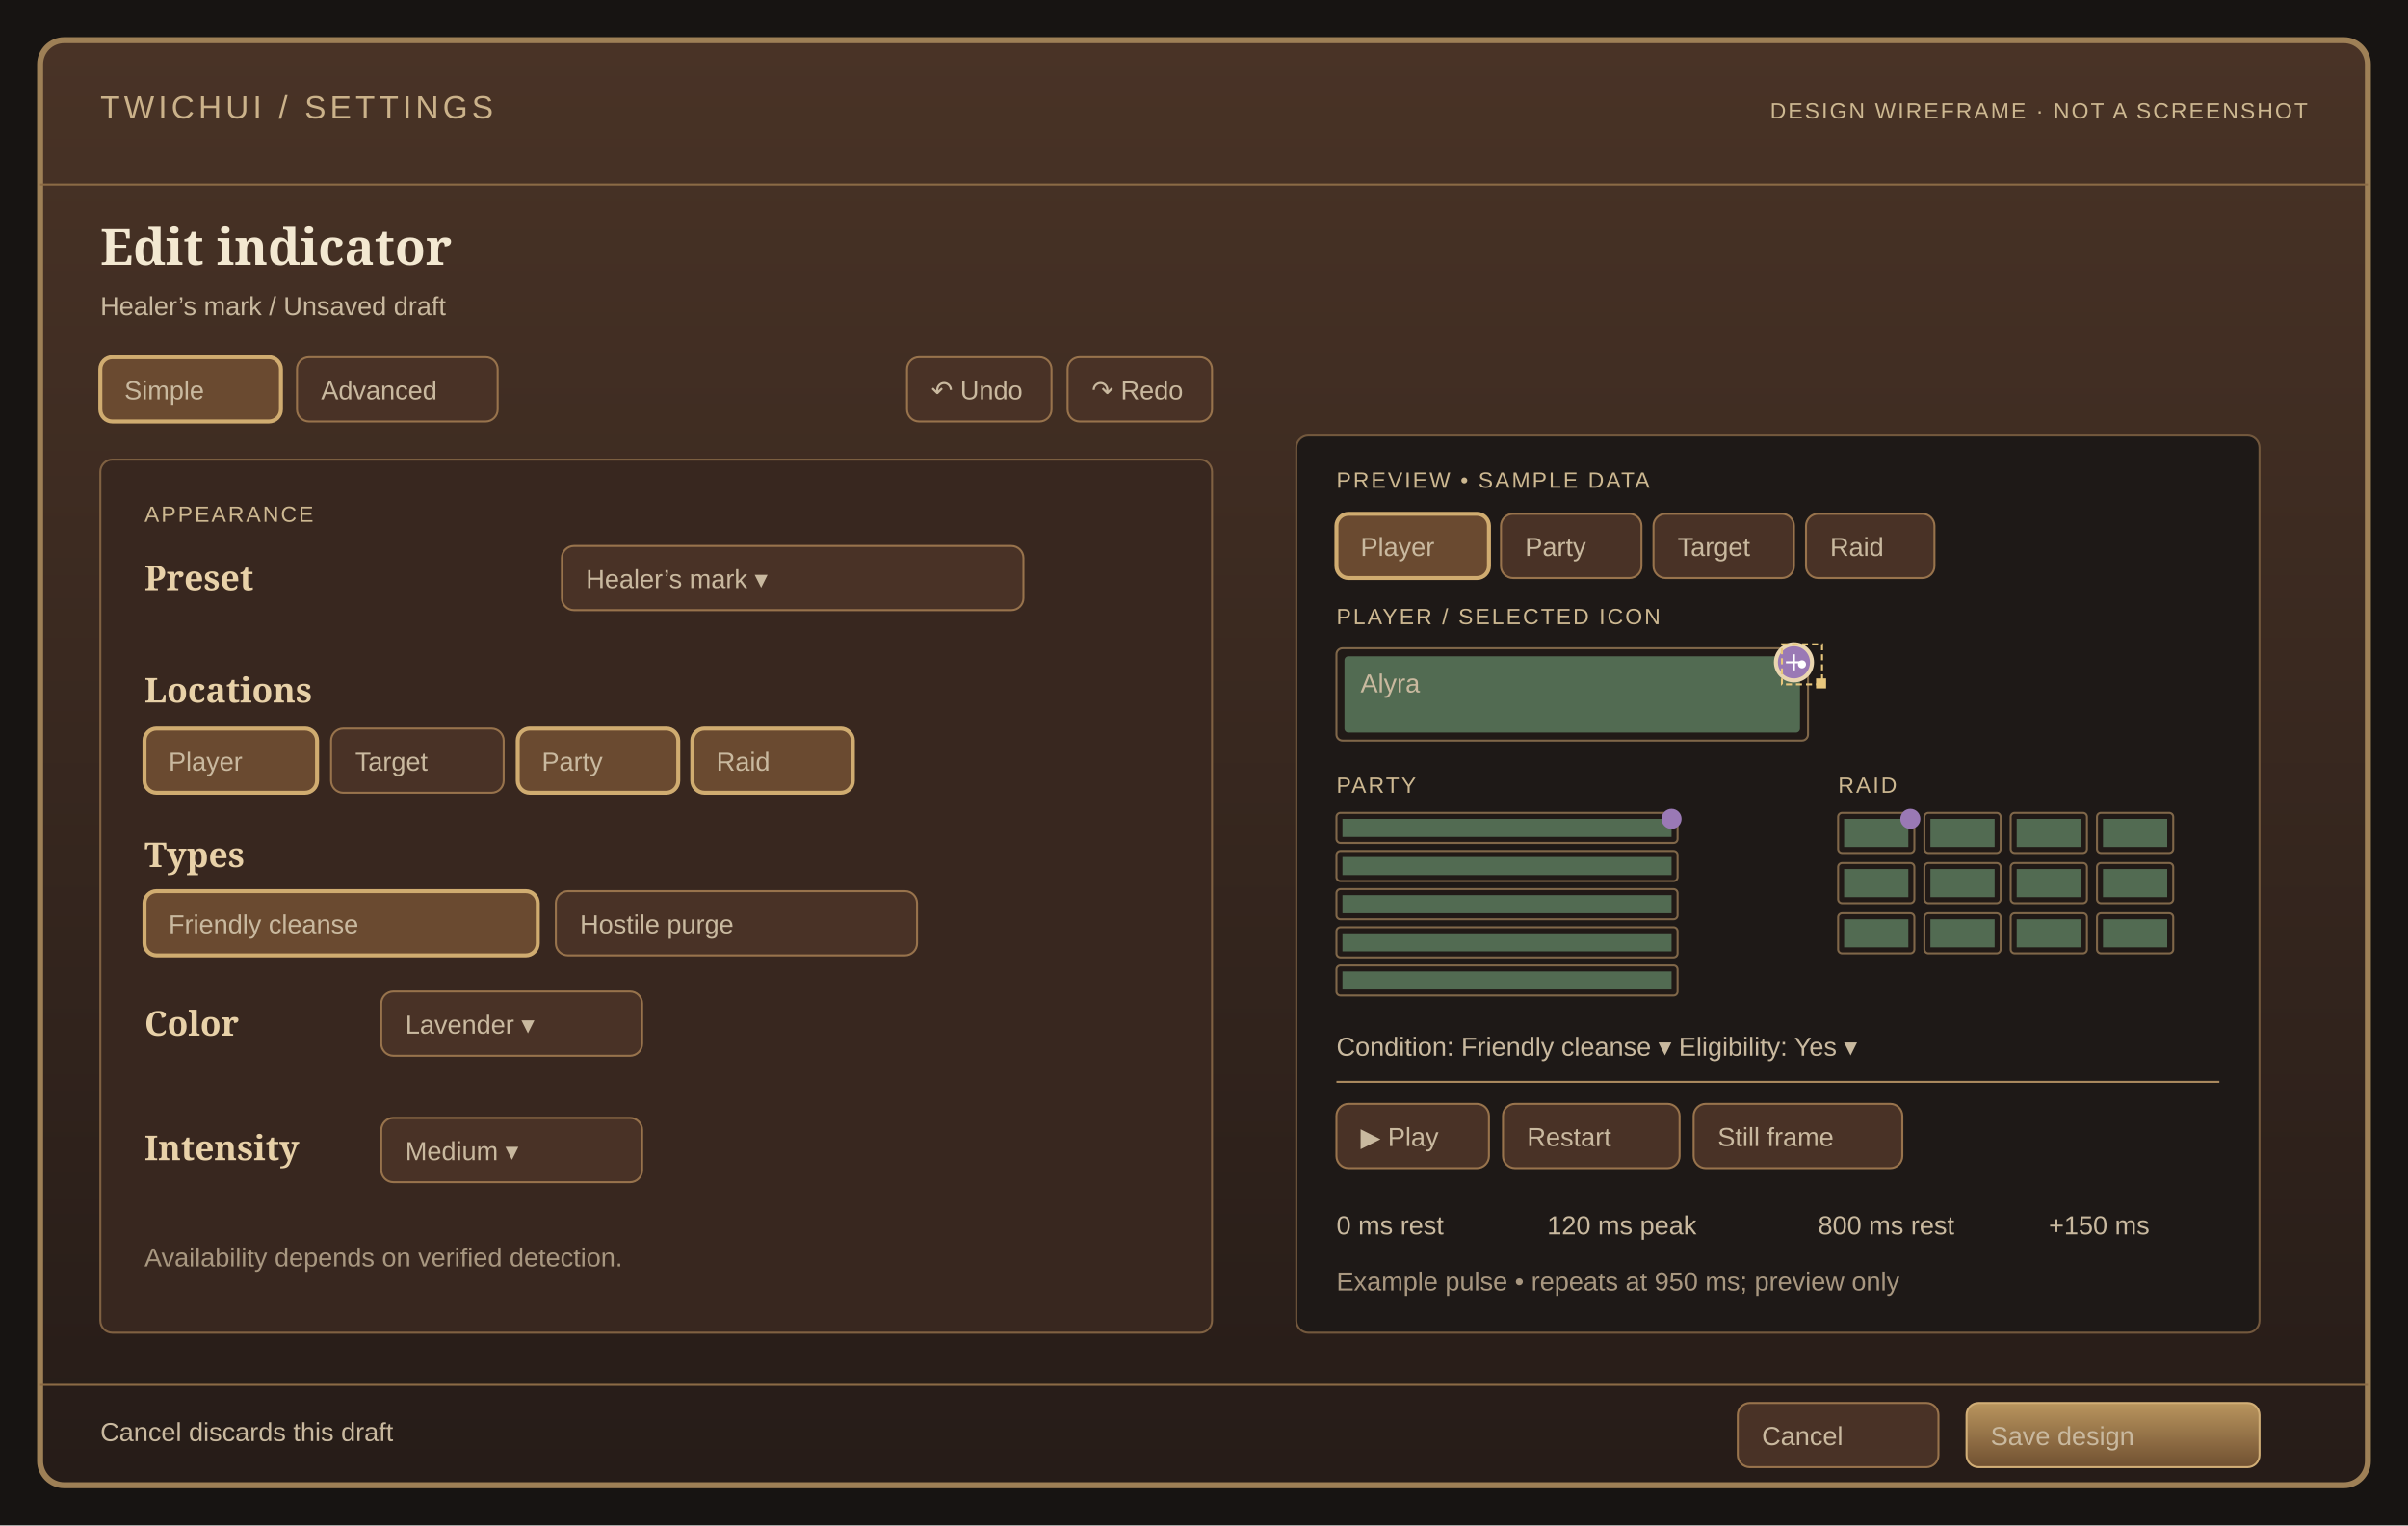
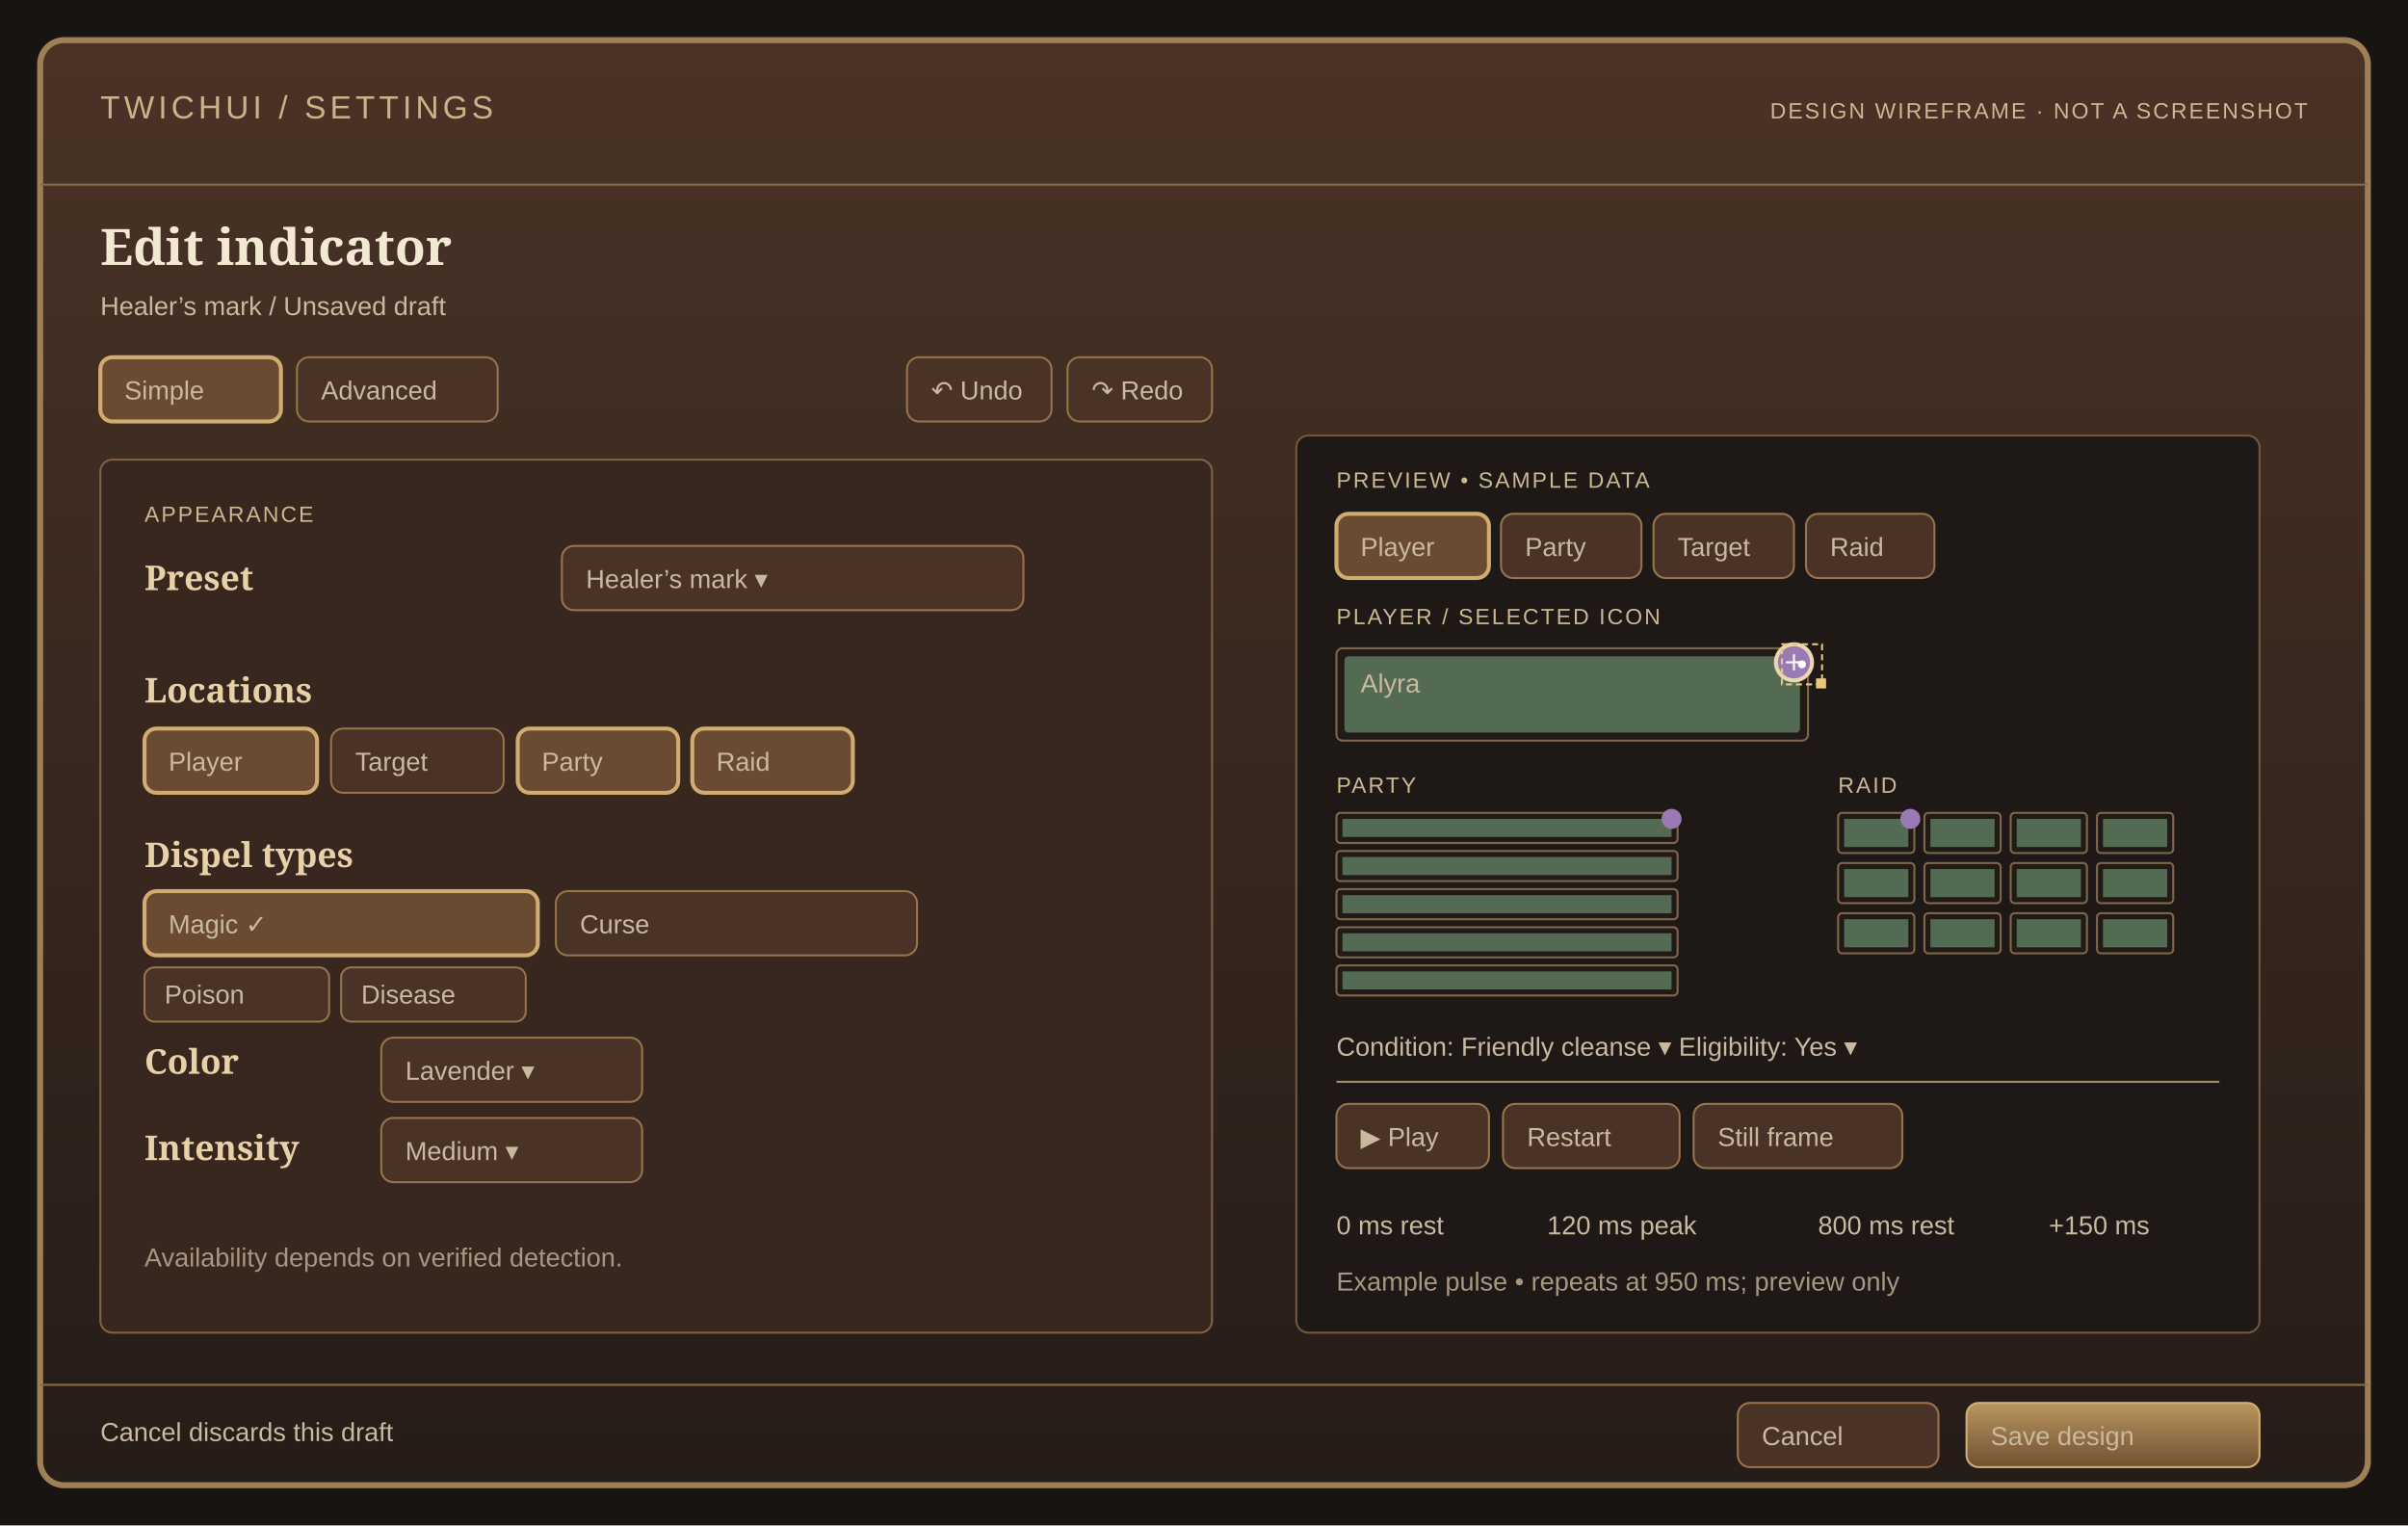
<svg xmlns="http://www.w3.org/2000/svg" width="1200" height="760" viewBox="0 0 1200 760" role="img" aria-labelledby="title desc">
  <defs>
    <linearGradient id="leather" x2="0" y2="1">
      <stop stop-color="#493326" />
      <stop offset="1" stop-color="#261c18" />
    </linearGradient>
    <linearGradient id="gold" x2="0" y2="1">
      <stop stop-color="#b9955e" />
      <stop offset="1" stop-color="#705031" />
    </linearGradient>
  </defs>
  <rect width="1200" height="760" fill="#171412" />
  <rect x="20" y="20" width="1160" height="720" rx="12" fill="url(#leather)" stroke="#9e8056" stroke-width="3" />
  <path d="M20 92H1180 M20 690H1180" stroke="#8b6a45" />
  <text x="50" y="59" class="brand">TWICHUI  /  SETTINGS</text>
  <text x="1150" y="59" text-anchor="end" class="note">DESIGN WIREFRAME · NOT A SCREENSHOT</text>
  <style>text{font-family:Arial,sans-serif;fill:#e9dec8} .brand{font-size:16px;letter-spacing:2px;fill:#cbb28a} .title{font: bold 25px Georgia,serif;fill:#f3e8d1} .head{font:bold 17px Georgia,serif;fill:#e8d1a8} .label{font-size:15px} .small{font-size:13px;fill:#c9b99f} .note{font-size:11px;letter-spacing:1px;fill:#cdb891} .muted{fill:#a89780;font-size:13px} .card{fill:#38271f;stroke:#806142} .well{fill:#1e1917;stroke:#73583d} .input{fill:#211a17;stroke:#806749} .btn{fill:#493226;stroke:#98734c} .selected{fill:#6a4a30;stroke:#d0ac70;stroke-width:2} .gold{fill:url(#gold);stroke:#d1ae76} .green{fill:#526b52} .purple{fill:#9a79b5} .line{stroke:#ab8a5f;stroke-width:1} </style>
  <text x="50" y="132" class="title">Edit indicator</text>
  <text x="50" y="157" class="small">Healer’s mark  /  Unsaved draft</text>
  <rect x="50" y="178" width="90" height="32" rx="6" class="selected" />
  <text x="62" y="199" class="small">Simple</text>
  <rect x="148" y="178" width="100" height="32" rx="6" class="btn" />
  <text x="160" y="199" class="small">Advanced</text>
  <rect x="452" y="178" width="72" height="32" rx="6" class="btn" />
  <text x="464" y="199" class="small">↶ Undo</text>
  <rect x="532" y="178" width="72" height="32" rx="6" class="btn" />
  <text x="544" y="199" class="small">↷ Redo</text>
  <rect x="50" y="229" width="554" height="435" rx="6" class="card" />
  <text x="72" y="260" class="note">APPEARANCE</text>
  <text x="72" y="294" class="head">Preset</text>
  <rect x="280" y="272" width="230" height="32" rx="6" class="btn" />
  <text x="292" y="293" class="small">Healer’s mark  ▾</text>
  <text x="72" y="350" class="head">Locations</text>
  <rect x="72" y="363" width="86" height="32" rx="6" class="selected" />
  <text x="84" y="384" class="small">Player</text>
  <rect x="165" y="363" width="86" height="32" rx="6" class="btn" />
  <text x="177" y="384" class="small">Target</text>
  <rect x="258" y="363" width="80" height="32" rx="6" class="selected" />
  <text x="270" y="384" class="small">Party</text>
  <rect x="345" y="363" width="80" height="32" rx="6" class="selected" />
  <text x="357" y="384" class="small">Raid</text>
-   <text x="72" y="432" class="head">Types</text>
+   <text x="72" y="432" class="head">Dispel types</text>
  <rect x="72" y="444" width="196" height="32" rx="6" class="selected" />
-   <text x="84" y="465" class="small">Friendly cleanse</text>
+   <text x="84" y="465" class="small">Magic ✓</text>
  <rect x="277" y="444" width="180" height="32" rx="6" class="btn" />
-   <text x="289" y="465" class="small">Hostile purge</text>
-   <text x="72" y="516" class="head">Color</text>
-   <rect x="190" y="494" width="130" height="32" rx="6" class="btn" />
-   <text x="202" y="515" class="small">Lavender  ▾</text>
+   <text x="289" y="465" class="small">Curse</text>
+   <text x="72" y="535" class="head">Color</text>
+   <rect x="190" y="517" width="130" height="32" rx="6" class="btn" />
+   <text x="202" y="538" class="small">Lavender  ▾</text>
  <text x="72" y="578" class="head">Intensity</text>
  <rect x="190" y="557" width="130" height="32" rx="6" class="btn" />
  <text x="202" y="578" class="small">Medium  ▾</text>
  <text x="72" y="631" class="muted">Availability depends on verified detection.</text>
  <rect x="646" y="217" width="480" height="447" rx="6" class="well" />
  <text x="666" y="243" class="note">PREVIEW  •  SAMPLE DATA</text>
  <rect x="666" y="256" width="76" height="32" rx="6" class="selected" />
  <text x="678" y="277" class="small">Player</text>
  <rect x="748" y="256" width="70" height="32" rx="6" class="btn" />
  <text x="760" y="277" class="small">Party</text>
  <rect x="824" y="256" width="70" height="32" rx="6" class="btn" />
  <text x="836" y="277" class="small">Target</text>
  <rect x="900" y="256" width="64" height="32" rx="6" class="btn" />
  <text x="912" y="277" class="small">Raid</text>
  <text x="666" y="311" class="note">PLAYER / SELECTED ICON</text>
  <rect x="666" y="323" width="235" height="46" rx="3" class="input" />
  <rect x="670" y="327" width="227" height="38" rx="2" class="green" />
  <text x="678" y="345" class="small">Alyra</text>
  <circle cx="894" cy="330" r="9" fill="#9a79b5" stroke="#ead6b0" stroke-width="2" />
  <path d="M890 330h8 M894 326v8" stroke="#fff" />
  <rect x="888" y="321" width="20" height="20" fill="none" stroke="#e8c77d" stroke-dasharray="3 2" />
  <rect x="905" y="338" width="5" height="5" fill="#e8c77d" />
  <circle cx="898" cy="331" r="2" fill="#fff" />
  <text x="666" y="395" class="note">PARTY</text>
  <text x="916" y="395" class="note">RAID</text>
  <rect x="666" y="405" width="170" height="15" rx="2" class="input" />
  <rect x="669" y="408" width="164" height="9" class="green" />
  <circle cx="833" cy="408" r="5" class="purple" />
  <rect x="666" y="424" width="170" height="15" rx="2" class="input" />
  <rect x="669" y="427" width="164" height="9" class="green" />
  <rect x="666" y="443" width="170" height="15" rx="2" class="input" />
  <rect x="669" y="446" width="164" height="9" class="green" />
  <rect x="666" y="462" width="170" height="15" rx="2" class="input" />
  <rect x="669" y="465" width="164" height="9" class="green" />
  <rect x="666" y="481" width="170" height="15" rx="2" class="input" />
  <rect x="669" y="484" width="164" height="9" class="green" />
  <rect x="916" y="405" width="38" height="20" rx="2" class="input" />
  <rect x="919" y="408" width="32" height="14" class="green" />
  <circle cx="952" cy="408" r="5" class="purple" />
  <rect x="959" y="405" width="38" height="20" rx="2" class="input" />
  <rect x="962" y="408" width="32" height="14" class="green" />
  <rect x="1002" y="405" width="38" height="20" rx="2" class="input" />
  <rect x="1005" y="408" width="32" height="14" class="green" />
  <rect x="1045" y="405" width="38" height="20" rx="2" class="input" />
  <rect x="1048" y="408" width="32" height="14" class="green" />
  <rect x="916" y="430" width="38" height="20" rx="2" class="input" />
  <rect x="919" y="433" width="32" height="14" class="green" />
  <rect x="959" y="430" width="38" height="20" rx="2" class="input" />
  <rect x="962" y="433" width="32" height="14" class="green" />
  <rect x="1002" y="430" width="38" height="20" rx="2" class="input" />
  <rect x="1005" y="433" width="32" height="14" class="green" />
  <rect x="1045" y="430" width="38" height="20" rx="2" class="input" />
  <rect x="1048" y="433" width="32" height="14" class="green" />
  <rect x="916" y="455" width="38" height="20" rx="2" class="input" />
  <rect x="919" y="458" width="32" height="14" class="green" />
  <rect x="959" y="455" width="38" height="20" rx="2" class="input" />
  <rect x="962" y="458" width="32" height="14" class="green" />
  <rect x="1002" y="455" width="38" height="20" rx="2" class="input" />
  <rect x="1005" y="458" width="32" height="14" class="green" />
  <rect x="1045" y="455" width="38" height="20" rx="2" class="input" />
  <rect x="1048" y="458" width="32" height="14" class="green" />
  <text x="666" y="526" class="small">Condition: Friendly cleanse ▾   Eligibility: Yes ▾</text>
  <path d="M666 539h440" class="line" />
  <rect x="666" y="550" width="76" height="32" rx="6" class="btn" />
  <text x="678" y="571" class="small">▶ Play</text>
  <rect x="749" y="550" width="88" height="32" rx="6" class="btn" />
  <text x="761" y="571" class="small">Restart</text>
  <rect x="844" y="550" width="104" height="32" rx="6" class="btn" />
  <text x="856" y="571" class="small">Still frame</text>
  <text x="666" y="615" class="small">0 ms rest</text>
  <text x="771" y="615" class="small">120 ms peak</text>
  <text x="906" y="615" class="small">800 ms rest</text>
  <text x="1021" y="615" class="small">+150 ms</text>
  <text x="666" y="643" class="muted">Example pulse • repeats at 950 ms; preview only</text>
  <text x="50" y="718" class="small">Cancel discards this draft</text>
  <rect x="866" y="699" width="100" height="32" rx="6" class="btn" />
  <text x="878" y="720" class="small">Cancel</text>
  <rect x="980" y="699" width="146" height="32" rx="6" class="gold" />
  <text x="992" y="720" class="small">Save design</text>
+   <rect x="72" y="482" width="92" height="27" rx="5" class="btn" />
+   <text x="82" y="500" class="small">Poison</text>
+   <rect x="170" y="482" width="92" height="27" rx="5" class="btn" />
+   <text x="180" y="500" class="small">Disease</text>
</svg>
